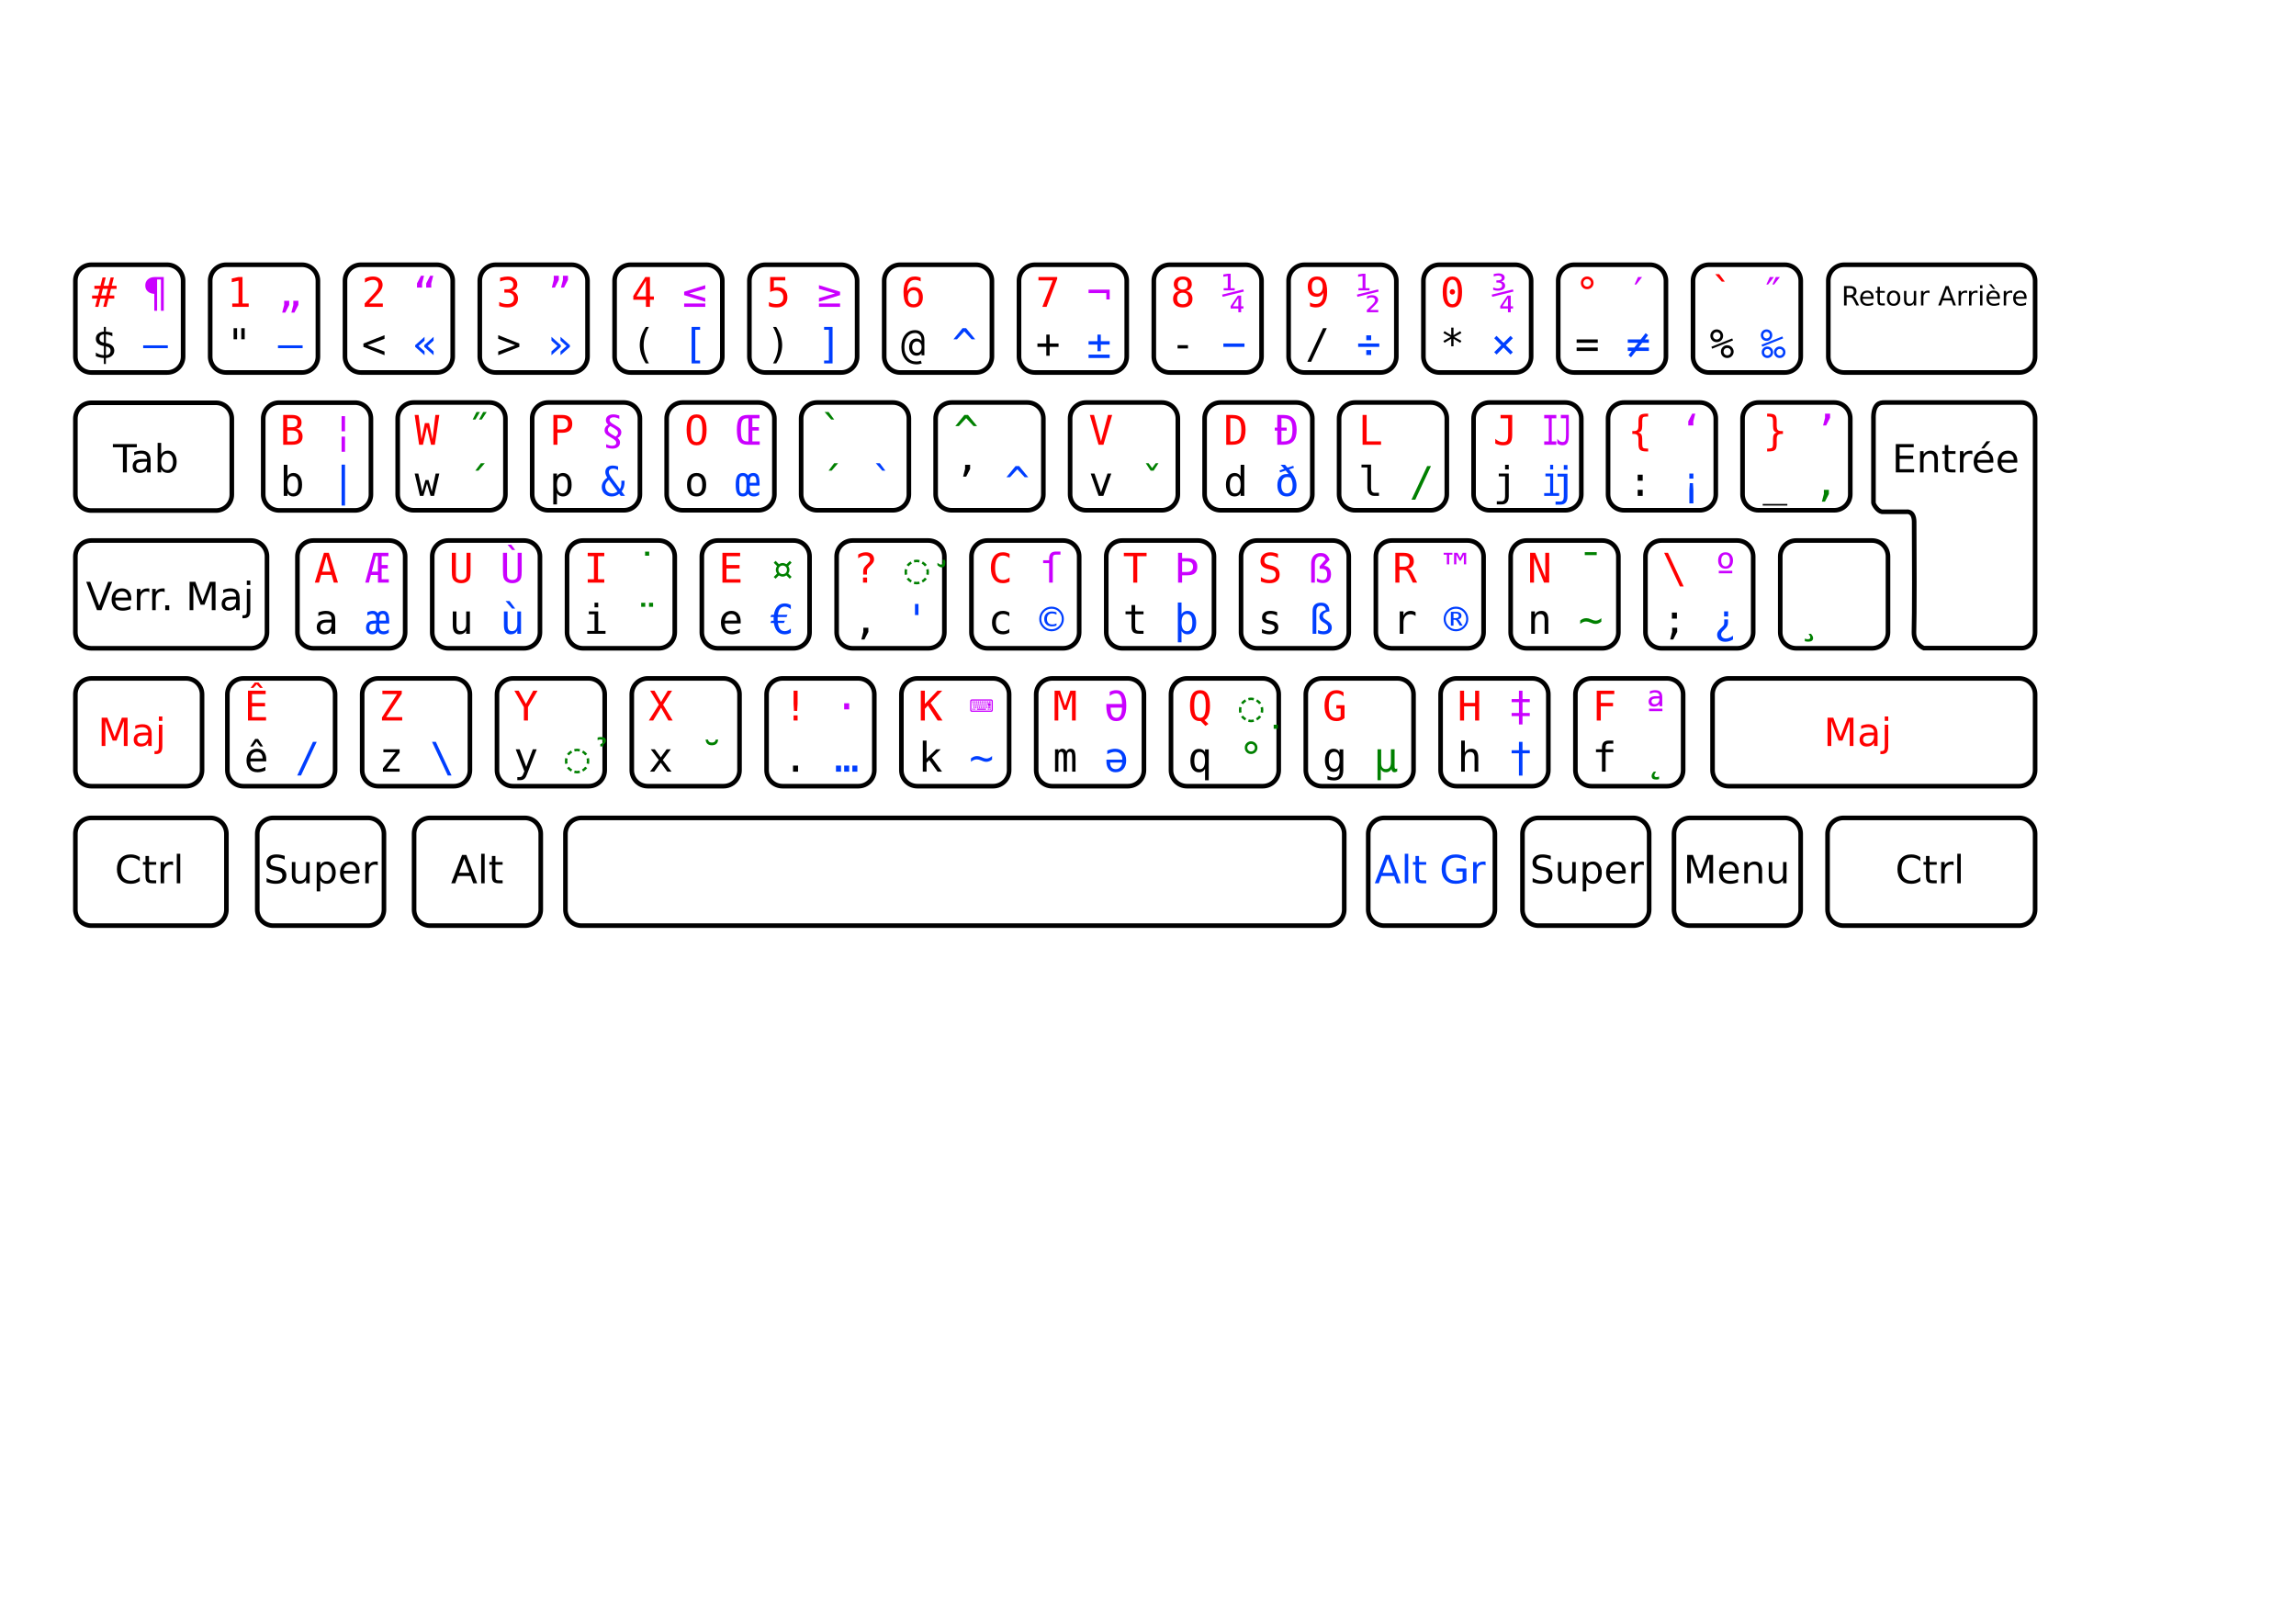
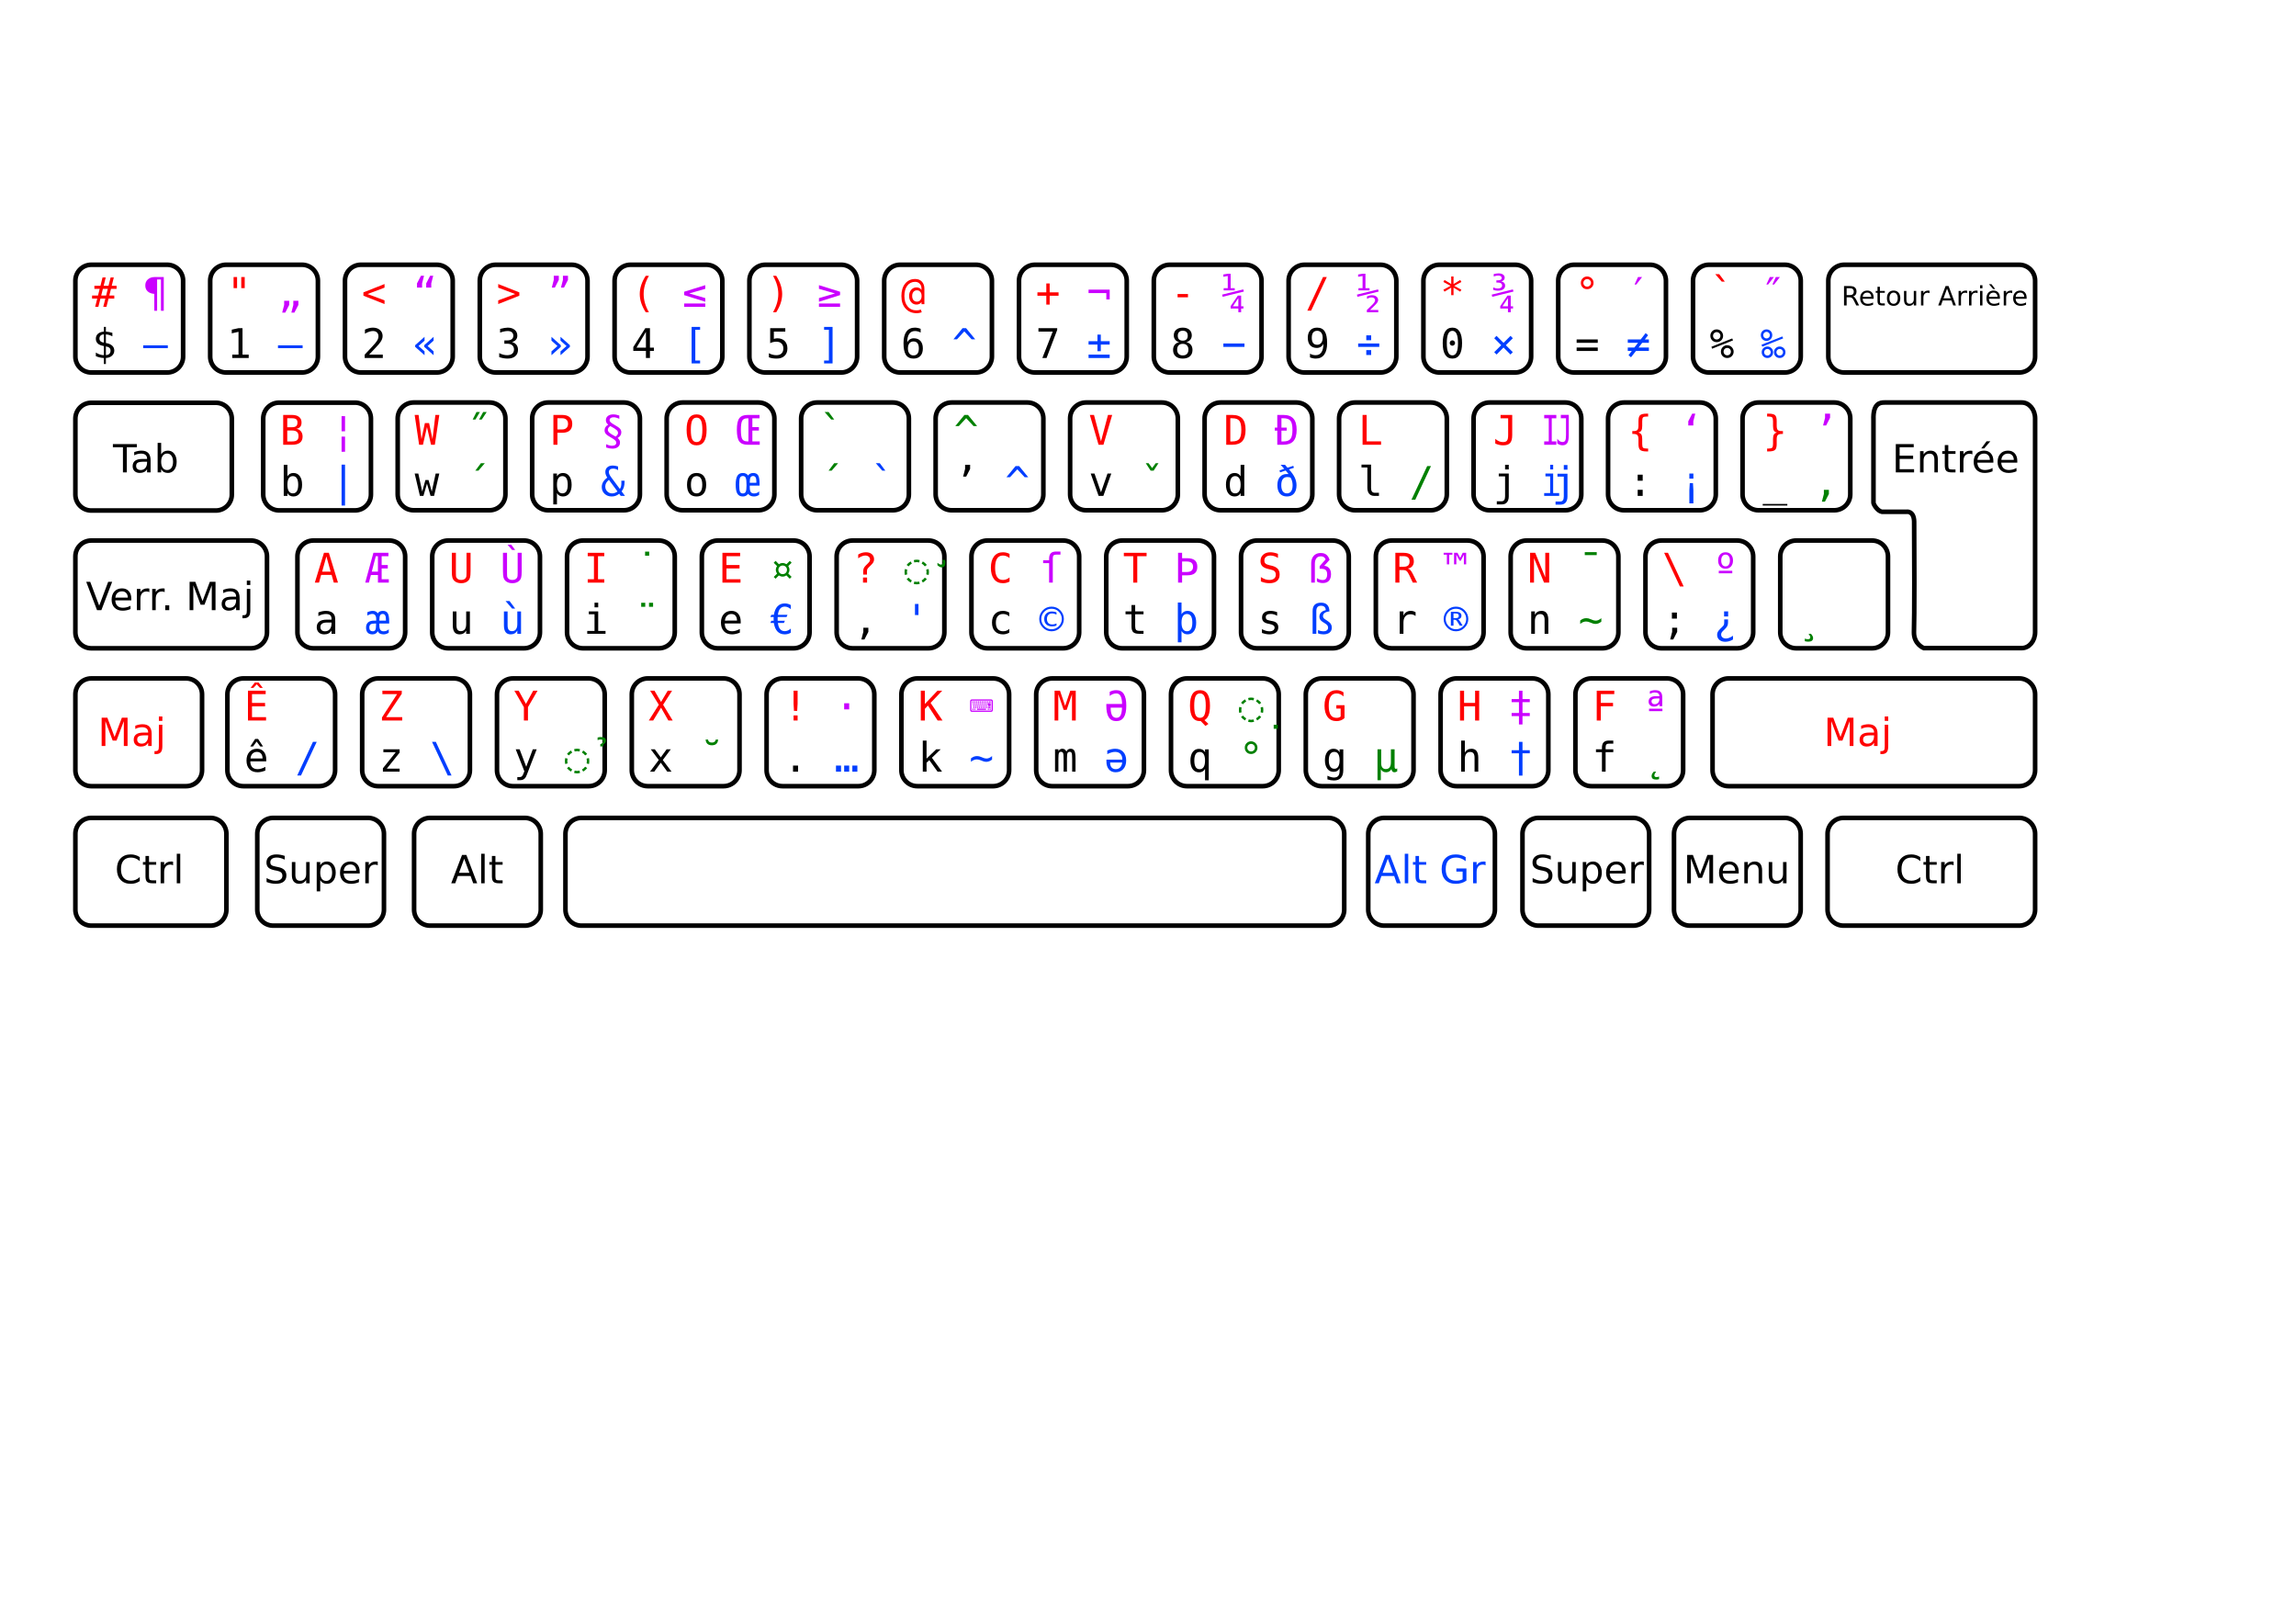
<svg xmlns="http://www.w3.org/2000/svg" width="297mm" height="210mm" id="svg3276">
  <defs id="defs3278" />
  <g id="layer1">
    <rect width="52.671" height="52.671" rx="7.785" x="36.853" y="129.416" style="opacity:1;fill:none;fill-opacity:1;stroke:#000000;stroke-width:2.25;stroke-linecap:square;stroke-linejoin:miter;stroke-miterlimit:4;stroke-dasharray:none;stroke-dashoffset:0;stroke-opacity:1" id="rect3285" />
    <rect width="52.671" height="52.671" rx="7.785" ry="7.785" x="102.758" y="129.416" style="fill:none;fill-opacity:1;stroke:#000000;stroke-width:2.25;stroke-linecap:square;stroke-linejoin:miter;stroke-miterlimit:4;stroke-dasharray:none;stroke-dashoffset:0;stroke-opacity:1" id="use3769" />
    <rect width="52.671" height="52.671" rx="7.785" ry="7.785" x="168.664" y="129.416" style="fill:none;fill-opacity:1;stroke:#000000;stroke-width:2.25;stroke-linecap:square;stroke-linejoin:miter;stroke-miterlimit:4;stroke-dasharray:none;stroke-dashoffset:0;stroke-opacity:1" id="use3771" />
    <rect width="52.671" height="52.671" rx="7.785" ry="7.785" x="234.569" y="129.416" style="fill:none;fill-opacity:1;stroke:#000000;stroke-width:2.25;stroke-linecap:square;stroke-linejoin:miter;stroke-miterlimit:4;stroke-dasharray:none;stroke-dashoffset:0;stroke-opacity:1" id="use3773" />
    <rect width="52.671" height="52.671" rx="7.785" ry="7.785" x="300.475" y="129.416" style="fill:none;fill-opacity:1;stroke:#000000;stroke-width:2.25;stroke-linecap:square;stroke-linejoin:miter;stroke-miterlimit:4;stroke-dasharray:none;stroke-dashoffset:0;stroke-opacity:1" id="use3775" />
    <rect width="52.671" height="52.671" rx="7.785" ry="7.785" x="366.38" y="129.416" style="fill:none;fill-opacity:1;stroke:#000000;stroke-width:2.25;stroke-linecap:square;stroke-linejoin:miter;stroke-miterlimit:4;stroke-dasharray:none;stroke-dashoffset:0;stroke-opacity:1" id="use3777" />
    <rect width="52.671" height="52.671" rx="7.785" ry="7.785" x="432.286" y="129.416" style="fill:none;fill-opacity:1;stroke:#000000;stroke-width:2.25;stroke-linecap:square;stroke-linejoin:miter;stroke-miterlimit:4;stroke-dasharray:none;stroke-dashoffset:0;stroke-opacity:1" id="use3779" />
    <rect width="52.671" height="52.671" rx="7.785" ry="7.785" x="498.192" y="129.416" style="fill:none;fill-opacity:1;stroke:#000000;stroke-width:2.25;stroke-linecap:square;stroke-linejoin:miter;stroke-miterlimit:4;stroke-dasharray:none;stroke-dashoffset:0;stroke-opacity:1" id="use3781" />
    <rect width="52.671" height="52.671" rx="7.785" ry="7.785" x="564.097" y="129.416" style="fill:none;fill-opacity:1;stroke:#000000;stroke-width:2.25;stroke-linecap:square;stroke-linejoin:miter;stroke-miterlimit:4;stroke-dasharray:none;stroke-dashoffset:0;stroke-opacity:1" id="use3783" />
    <rect width="52.671" height="52.671" rx="7.785" ry="7.785" x="630.003" y="129.416" style="fill:none;fill-opacity:1;stroke:#000000;stroke-width:2.25;stroke-linecap:square;stroke-linejoin:miter;stroke-miterlimit:4;stroke-dasharray:none;stroke-dashoffset:0;stroke-opacity:1" id="use3785" />
    <rect width="52.671" height="52.671" rx="7.785" ry="7.785" x="695.908" y="129.416" style="fill:none;fill-opacity:1;stroke:#000000;stroke-width:2.25;stroke-linecap:square;stroke-linejoin:miter;stroke-miterlimit:4;stroke-dasharray:none;stroke-dashoffset:0;stroke-opacity:1" id="use3787" />
    <rect width="52.671" height="52.671" rx="7.785" ry="7.785" x="761.814" y="129.416" style="fill:none;fill-opacity:1;stroke:#000000;stroke-width:2.25;stroke-linecap:square;stroke-linejoin:miter;stroke-miterlimit:4;stroke-dasharray:none;stroke-dashoffset:0;stroke-opacity:1" id="use3789" />
    <rect width="52.671" height="52.671" rx="7.785" ry="7.785" x="827.719" y="129.416" style="fill:none;fill-opacity:1;stroke:#000000;stroke-width:2.25;stroke-linecap:square;stroke-linejoin:miter;stroke-miterlimit:4;stroke-dasharray:none;stroke-dashoffset:0;stroke-opacity:1" id="use3791" />
    <rect width="52.671" height="52.671" rx="7.785" ry="7.785" x="128.682" y="196.819" style="fill:none;fill-opacity:1;stroke:#000000;stroke-width:2.25;stroke-linecap:square;stroke-linejoin:miter;stroke-miterlimit:4;stroke-dasharray:none;stroke-dashoffset:0;stroke-opacity:1" id="use3797" />
    <rect width="52.671" height="52.671" rx="7.785" ry="7.785" x="145.412" y="264.221" style="fill:none;fill-opacity:1;stroke:#000000;stroke-width:2.25;stroke-linecap:square;stroke-linejoin:miter;stroke-miterlimit:4;stroke-dasharray:none;stroke-dashoffset:0;stroke-opacity:1" id="use3799" />
    <rect width="52.671" height="52.671" rx="7.785" ry="7.785" x="194.432" y="196.754" style="fill:none;fill-opacity:1;stroke:#000000;stroke-width:2.25;stroke-linecap:square;stroke-linejoin:miter;stroke-miterlimit:4;stroke-dasharray:none;stroke-dashoffset:0;stroke-opacity:1" id="use3801" />
    <rect width="52.671" height="52.671" rx="7.785" ry="7.785" x="260.182" y="196.754" style="fill:none;fill-opacity:1;stroke:#000000;stroke-width:2.25;stroke-linecap:square;stroke-linejoin:miter;stroke-miterlimit:4;stroke-dasharray:none;stroke-dashoffset:0;stroke-opacity:1" id="use3803" />
    <rect width="52.671" height="52.671" rx="7.785" ry="7.785" x="325.932" y="196.754" style="fill:none;fill-opacity:1;stroke:#000000;stroke-width:2.25;stroke-linecap:square;stroke-linejoin:miter;stroke-miterlimit:4;stroke-dasharray:none;stroke-dashoffset:0;stroke-opacity:1" id="use3805" />
    <rect width="52.671" height="52.671" rx="7.785" ry="7.785" x="391.683" y="196.754" style="fill:none;fill-opacity:1;stroke:#000000;stroke-width:2.25;stroke-linecap:square;stroke-linejoin:miter;stroke-miterlimit:4;stroke-dasharray:none;stroke-dashoffset:0;stroke-opacity:1" id="use3807" />
    <rect width="52.671" height="52.671" rx="7.785" ry="7.785" x="457.433" y="196.754" style="fill:none;fill-opacity:1;stroke:#000000;stroke-width:2.25;stroke-linecap:square;stroke-linejoin:miter;stroke-miterlimit:4;stroke-dasharray:none;stroke-dashoffset:0;stroke-opacity:1" id="use3809" />
    <rect width="52.671" height="52.671" rx="7.785" ry="7.785" x="523.183" y="196.754" style="fill:none;fill-opacity:1;stroke:#000000;stroke-width:2.25;stroke-linecap:square;stroke-linejoin:miter;stroke-miterlimit:4;stroke-dasharray:none;stroke-dashoffset:0;stroke-opacity:1" id="use3811" />
    <rect width="52.671" height="52.671" rx="7.785" ry="7.785" x="588.933" y="196.754" style="fill:none;fill-opacity:1;stroke:#000000;stroke-width:2.25;stroke-linecap:square;stroke-linejoin:miter;stroke-miterlimit:4;stroke-dasharray:none;stroke-dashoffset:0;stroke-opacity:1" id="use3813" />
    <rect width="52.671" height="52.671" rx="7.785" ry="7.785" x="654.683" y="196.754" style="fill:none;fill-opacity:1;stroke:#000000;stroke-width:2.25;stroke-linecap:square;stroke-linejoin:miter;stroke-miterlimit:4;stroke-dasharray:none;stroke-dashoffset:0;stroke-opacity:1" id="use3815" />
    <rect width="52.671" height="52.671" rx="7.785" ry="7.785" x="720.433" y="196.754" style="fill:none;fill-opacity:1;stroke:#000000;stroke-width:2.25;stroke-linecap:square;stroke-linejoin:miter;stroke-miterlimit:4;stroke-dasharray:none;stroke-dashoffset:0;stroke-opacity:1" id="use3817" />
    <rect width="52.671" height="52.671" rx="7.785" ry="7.785" x="786.184" y="196.754" style="fill:none;fill-opacity:1;stroke:#000000;stroke-width:2.25;stroke-linecap:square;stroke-linejoin:miter;stroke-miterlimit:4;stroke-dasharray:none;stroke-dashoffset:0;stroke-opacity:1" id="use3819" />
    <rect width="52.671" height="52.671" rx="7.785" ry="7.785" x="851.934" y="196.754" style="fill:none;fill-opacity:1;stroke:#000000;stroke-width:2.25;stroke-linecap:square;stroke-linejoin:miter;stroke-miterlimit:4;stroke-dasharray:none;stroke-dashoffset:0;stroke-opacity:1" id="use3821" />
    <rect width="52.671" height="52.671" rx="7.785" ry="7.785" x="111.165" y="331.624" style="fill:none;fill-opacity:1;stroke:#000000;stroke-width:2.25;stroke-linecap:square;stroke-linejoin:miter;stroke-miterlimit:4;stroke-dasharray:none;stroke-dashoffset:0;stroke-opacity:1" id="use3847" />
    <rect width="52.671" height="52.671" rx="7.785" ry="7.785" x="211.317" y="264.221" style="fill:none;fill-opacity:1;stroke:#000000;stroke-width:2.25;stroke-linecap:square;stroke-linejoin:miter;stroke-miterlimit:4;stroke-dasharray:none;stroke-dashoffset:0;stroke-opacity:1" id="use3849" />
    <rect width="52.671" height="52.671" rx="7.785" ry="7.785" x="277.223" y="264.221" style="fill:none;fill-opacity:1;stroke:#000000;stroke-width:2.25;stroke-linecap:square;stroke-linejoin:miter;stroke-miterlimit:4;stroke-dasharray:none;stroke-dashoffset:0;stroke-opacity:1" id="use3851" />
    <rect width="52.671" height="52.671" rx="7.785" ry="7.785" x="343.128" y="264.221" style="fill:none;fill-opacity:1;stroke:#000000;stroke-width:2.25;stroke-linecap:square;stroke-linejoin:miter;stroke-miterlimit:4;stroke-dasharray:none;stroke-dashoffset:0;stroke-opacity:1" id="use3853" />
    <rect width="52.671" height="52.671" rx="7.785" ry="7.785" x="409.034" y="264.221" style="fill:none;fill-opacity:1;stroke:#000000;stroke-width:2.25;stroke-linecap:square;stroke-linejoin:miter;stroke-miterlimit:4;stroke-dasharray:none;stroke-dashoffset:0;stroke-opacity:1" id="use3855" />
    <rect width="52.671" height="52.671" rx="7.785" ry="7.785" x="474.939" y="264.221" style="fill:none;fill-opacity:1;stroke:#000000;stroke-width:2.25;stroke-linecap:square;stroke-linejoin:miter;stroke-miterlimit:4;stroke-dasharray:none;stroke-dashoffset:0;stroke-opacity:1" id="use3857" />
    <rect width="52.671" height="52.671" rx="7.785" ry="7.785" x="540.845" y="264.221" style="fill:none;fill-opacity:1;stroke:#000000;stroke-width:2.25;stroke-linecap:square;stroke-linejoin:miter;stroke-miterlimit:4;stroke-dasharray:none;stroke-dashoffset:0;stroke-opacity:1" id="use3859" />
    <rect width="52.671" height="52.671" rx="7.785" ry="7.785" x="606.75" y="264.221" style="fill:none;fill-opacity:1;stroke:#000000;stroke-width:2.25;stroke-linecap:square;stroke-linejoin:miter;stroke-miterlimit:4;stroke-dasharray:none;stroke-dashoffset:0;stroke-opacity:1" id="use3861" />
    <rect width="52.671" height="52.671" rx="7.785" ry="7.785" x="672.656" y="264.221" style="fill:none;fill-opacity:1;stroke:#000000;stroke-width:2.25;stroke-linecap:square;stroke-linejoin:miter;stroke-miterlimit:4;stroke-dasharray:none;stroke-dashoffset:0;stroke-opacity:1" id="use3863" />
    <rect width="52.671" height="52.671" rx="7.785" ry="7.785" x="738.561" y="264.221" style="fill:none;fill-opacity:1;stroke:#000000;stroke-width:2.25;stroke-linecap:square;stroke-linejoin:miter;stroke-miterlimit:4;stroke-dasharray:none;stroke-dashoffset:0;stroke-opacity:1" id="use3865" />
    <rect width="52.671" height="52.671" rx="7.785" ry="7.785" x="804.467" y="264.221" style="fill:none;fill-opacity:1;stroke:#000000;stroke-width:2.25;stroke-linecap:square;stroke-linejoin:miter;stroke-miterlimit:4;stroke-dasharray:none;stroke-dashoffset:0;stroke-opacity:1" id="use3867" />
    <rect width="52.671" height="52.671" rx="7.785" ry="7.785" x="870.372" y="264.221" style="fill:none;fill-opacity:1;stroke:#000000;stroke-width:2.25;stroke-linecap:square;stroke-linejoin:miter;stroke-miterlimit:4;stroke-dasharray:none;stroke-dashoffset:0;stroke-opacity:1" id="use3869" />
    <rect width="52.671" height="52.671" rx="7.785" ry="7.785" x="177.071" y="331.624" style="fill:none;fill-opacity:1;stroke:#000000;stroke-width:2.25;stroke-linecap:square;stroke-linejoin:miter;stroke-miterlimit:4;stroke-dasharray:none;stroke-dashoffset:0;stroke-opacity:1" id="use3899" />
    <rect width="52.671" height="52.671" rx="7.785" ry="7.785" x="242.976" y="331.624" style="fill:none;fill-opacity:1;stroke:#000000;stroke-width:2.25;stroke-linecap:square;stroke-linejoin:miter;stroke-miterlimit:4;stroke-dasharray:none;stroke-dashoffset:0;stroke-opacity:1" id="use3901" />
    <rect width="52.671" height="52.671" rx="7.785" ry="7.785" x="308.882" y="331.624" style="fill:none;fill-opacity:1;stroke:#000000;stroke-width:2.25;stroke-linecap:square;stroke-linejoin:miter;stroke-miterlimit:4;stroke-dasharray:none;stroke-dashoffset:0;stroke-opacity:1" id="use3903" />
    <rect width="52.671" height="52.671" rx="7.785" ry="7.785" x="374.787" y="331.624" style="fill:none;fill-opacity:1;stroke:#000000;stroke-width:2.25;stroke-linecap:square;stroke-linejoin:miter;stroke-miterlimit:4;stroke-dasharray:none;stroke-dashoffset:0;stroke-opacity:1" id="use3905" />
    <rect width="52.671" height="52.671" rx="7.785" ry="7.785" x="440.693" y="331.624" style="fill:none;fill-opacity:1;stroke:#000000;stroke-width:2.25;stroke-linecap:square;stroke-linejoin:miter;stroke-miterlimit:4;stroke-dasharray:none;stroke-dashoffset:0;stroke-opacity:1" id="use3907" />
    <rect width="52.671" height="52.671" rx="7.785" ry="7.785" x="506.598" y="331.624" style="fill:none;fill-opacity:1;stroke:#000000;stroke-width:2.25;stroke-linecap:square;stroke-linejoin:miter;stroke-miterlimit:4;stroke-dasharray:none;stroke-dashoffset:0;stroke-opacity:1" id="use3909" />
    <rect width="52.671" height="52.671" rx="7.785" ry="7.785" x="572.504" y="331.624" style="fill:none;fill-opacity:1;stroke:#000000;stroke-width:2.25;stroke-linecap:square;stroke-linejoin:miter;stroke-miterlimit:4;stroke-dasharray:none;stroke-dashoffset:0;stroke-opacity:1" id="use3911" />
    <rect width="52.671" height="52.671" rx="7.785" ry="7.785" x="638.409" y="331.624" style="fill:none;fill-opacity:1;stroke:#000000;stroke-width:2.25;stroke-linecap:square;stroke-linejoin:miter;stroke-miterlimit:4;stroke-dasharray:none;stroke-dashoffset:0;stroke-opacity:1" id="use3913" />
    <rect width="52.671" height="52.671" rx="7.785" ry="7.785" x="704.315" y="331.624" style="fill:none;fill-opacity:1;stroke:#000000;stroke-width:2.25;stroke-linecap:square;stroke-linejoin:miter;stroke-miterlimit:4;stroke-dasharray:none;stroke-dashoffset:0;stroke-opacity:1" id="use3915" />
    <rect width="52.671" height="52.671" rx="7.785" ry="7.785" x="770.22" y="331.624" style="fill:none;fill-opacity:1;stroke:#000000;stroke-width:2.25;stroke-linecap:square;stroke-linejoin:miter;stroke-miterlimit:4;stroke-dasharray:none;stroke-dashoffset:0;stroke-opacity:1" id="use3917" />
    <rect width="76.484" height="52.671" rx="7.785" ry="7.785" x="36.853" y="196.884" style="opacity:1;fill:none;fill-opacity:1;stroke:#000000;stroke-width:2.25;stroke-linecap:square;stroke-linejoin:miter;stroke-miterlimit:4;stroke-dasharray:none;stroke-dashoffset:0;stroke-opacity:1" id="rect3921" />
    <rect width="93.681" height="52.671" rx="7.785" ry="7.785" x="36.853" y="264.221" style="opacity:1;fill:none;fill-opacity:1;stroke:#000000;stroke-width:2.25;stroke-linecap:square;stroke-linejoin:miter;stroke-miterlimit:4;stroke-dasharray:none;stroke-dashoffset:0;stroke-opacity:1" id="rect3923" />
    <rect width="61.932" height="52.671" rx="7.785" ry="7.785" x="36.853" y="331.624" style="opacity:1;fill:none;fill-opacity:1;stroke:#000000;stroke-width:2.25;stroke-linecap:square;stroke-linejoin:miter;stroke-miterlimit:4;stroke-dasharray:none;stroke-dashoffset:0;stroke-opacity:1" id="rect3925" />
    <rect width="73.838" height="52.671" rx="7.785" ry="7.785" x="36.853" y="399.804" style="opacity:1;fill:none;fill-opacity:1;stroke:#000000;stroke-width:2.25;stroke-linecap:square;stroke-linejoin:miter;stroke-miterlimit:4;stroke-dasharray:none;stroke-dashoffset:0;stroke-opacity:1" id="rect4021" />
    <rect width="61.932" height="52.671" rx="7.785" ry="7.785" x="125.783" y="399.804" style="opacity:1;fill:none;fill-opacity:1;stroke:#000000;stroke-width:2.25;stroke-linecap:square;stroke-linejoin:miter;stroke-miterlimit:4;stroke-dasharray:none;stroke-dashoffset:0;stroke-opacity:1" id="rect4023" />
    <rect width="61.932" height="52.671" rx="7.785" ry="7.785" x="202.448" y="399.804" style="opacity:1;fill:none;fill-opacity:1;stroke:#000000;stroke-width:2.25;stroke-linecap:square;stroke-linejoin:miter;stroke-miterlimit:4;stroke-dasharray:none;stroke-dashoffset:0;stroke-opacity:1" id="rect4025" />
    <rect width="380.751" height="52.671" rx="7.785" ry="7.785" x="276.448" y="399.804" style="opacity:1;fill:none;fill-opacity:1;stroke:#000000;stroke-width:2.25;stroke-linecap:square;stroke-linejoin:miter;stroke-miterlimit:4;stroke-dasharray:none;stroke-dashoffset:0;stroke-opacity:1" id="rect4027" />
    <rect width="61.932" height="52.671" rx="7.785" ry="7.785" x="668.935" y="399.804" style="opacity:1;fill:none;fill-opacity:1;stroke:#000000;stroke-width:2.25;stroke-linecap:square;stroke-linejoin:miter;stroke-miterlimit:4;stroke-dasharray:none;stroke-dashoffset:0;stroke-opacity:1" id="rect4029" />
    <rect width="61.932" height="52.671" rx="7.785" ry="7.785" x="744.34" y="399.804" style="opacity:1;fill:none;fill-opacity:1;stroke:#000000;stroke-width:2.25;stroke-linecap:square;stroke-linejoin:miter;stroke-miterlimit:4;stroke-dasharray:none;stroke-dashoffset:0;stroke-opacity:1" id="rect4031" />
    <rect width="61.932" height="52.671" rx="7.785" ry="7.785" x="818.423" y="399.804" style="opacity:1;fill:none;fill-opacity:1;stroke:#000000;stroke-width:2.25;stroke-linecap:square;stroke-linejoin:miter;stroke-miterlimit:4;stroke-dasharray:none;stroke-dashoffset:0;stroke-opacity:1" id="rect4033" />
    <rect width="101.476" height="52.671" rx="7.785" ry="7.785" x="893.495" y="399.804" style="opacity:1;fill:none;fill-opacity:1;stroke:#000000;stroke-width:2.25;stroke-linecap:square;stroke-linejoin:miter;stroke-miterlimit:4;stroke-dasharray:none;stroke-dashoffset:0;stroke-opacity:1" id="rect4035" />
    <rect width="101.107" height="52.671" rx="7.785" ry="7.785" x="893.864" y="129.416" style="fill:none;fill-opacity:1;stroke:#000000;stroke-width:2.25;stroke-linecap:square;stroke-linejoin:miter;stroke-miterlimit:4;stroke-dasharray:none;stroke-dashoffset:0;stroke-opacity:1" id="rect4037" />
    <path d="M 988.477,196.754 C 992.074,196.754 994.971,200.226 994.971,204.539 L 994.971,309.012 C 994.971,313.325 992.074,316.797 988.477,316.797 L 940.54,316.797 C 940.54,316.797 935.63,314.892 935.738,309.012 C 936.002,302.563 935.951,268.096 935.835,254.997 C 935.719,249.495 932.051,250.165 932.051,250.165 L 920.062,250.165 C 917.844,249.785 915.942,246.485 915.942,245.741 C 915.942,235.499 915.942,195.894 915.942,205.366 C 915.618,197.026 919.266,196.754 921.336,196.754 C 938.042,196.754 988.477,196.754 988.477,196.754 z " style="fill:none;fill-opacity:1;stroke:#000000;stroke-width:2.25;stroke-linecap:square;stroke-linejoin:miter;stroke-miterlimit:4;stroke-dashoffset:0;stroke-opacity:1" id="rect4039" />
    <rect width="157.702" height="52.671" rx="7.785" ry="7.785" x="837.269" y="331.624" style="opacity:1;fill:none;fill-opacity:1;stroke:#000000;stroke-width:2.25;stroke-linecap:square;stroke-linejoin:miter;stroke-miterlimit:4;stroke-dasharray:none;stroke-dashoffset:0;stroke-opacity:1" id="rect4048" />
    <text x="55.246" y="230.919" style="font-size:19px;fill:#000000;font-family:DejaVu Sans" id="text69">Tab</text>
    <text x="42" y="298.25" style="font-size:19px;fill:#000000;font-family:DejaVu Sans" id="text71">Verr. Maj</text>
    <text x="47.834" y="364.663" style="font-size:19px;fill:#ff0000;font-family:DejaVu Sans" id="text73">Maj</text>
    <text x="56.096" y="431.763" style="font-size:19px;fill:#000000;font-family:DejaVu Sans" id="text75">Ctrl</text>
    <text x="129.021" y="431.763" style="font-size:19px;fill:#000000;font-family:DejaVu Sans" id="text77">Super</text>
    <text x="220.452" y="431.763" style="font-size:19px;fill:#000000;font-family:DejaVu Sans" id="text79">Alt</text>
    <text x="672" y="431.763" style="font-size:19px;fill:#003eff;font-family:DejaVu Sans" id="text81">Alt Gr</text>
    <text x="748" y="431.763" style="font-size:19px;fill:#000000;font-family:DejaVu Sans" id="text83">Super</text>
    <text x="823" y="431.763" style="font-size:19px;fill:#000000;font-family:DejaVu Sans" id="text85">Menu</text>
    <text x="926.602" y="431.763" style="font-size:19px;fill:#000000;font-family:DejaVu Sans" id="text87">Ctrl</text>
    <text x="891.625" y="364.663" style="font-size:19px;fill:#ff0000;font-family:DejaVu Sans" id="text89">Maj</text>
    <text x="925" y="230.919" style="font-size:19px;fill:#000000;font-family:DejaVu Sans" id="text91">Entrée</text>
    <text x="900.267" y="149.318" style="font-size:13px;fill:#000000;font-family:DejaVu Sans" id="text93">Retour Arrière</text>
    <text x="820.884" y="242.403" style="font-size:20px;fill:#003eff;font-family:DejaVu Sans Mono">¡</text>
    <text x="333.622" y="175.0" style="font-size:20px;fill:#003eff;font-family:DejaVu Sans Mono">[</text>
    <text x="514.746" y="352.208" style="font-size:20px;fill:#ff0000;font-family:DejaVu Sans Mono">M</text>
    <text x="448.84" y="352.208" style="font-size:20px;fill:#ff0000;font-family:DejaVu Sans Mono">K</text>
    <text x="342.029" y="352.208" style="font-size:20px;fill:#ca00ff;font-family:DejaVu Sans Mono" />
    <text x="835.866" y="175.0" style="font-size:20px;fill:#000000;font-family:DejaVu Sans Mono">%</text>
    <text x="359.546" y="242.403" style="font-size:20px;fill:#003eff;font-family:DejaVu Sans Mono">œ</text>
    <text x="605.651" y="352.208" style="font-size:20px;fill:#008000;font-family:DejaVu Sans Mono">̣</text>
    <text x="45.0" y="175.0" style="font-size:20px;fill:#000000;font-family:DejaVu Sans Mono">$</text>
-     <text x="440.433" y="150.0" style="font-size:20px;fill:#ff0000;font-family:DejaVu Sans Mono">6</text>
+     <text x="440.433" y="150.0" style="font-size:20px;fill:#ff0000;font-family:DejaVu Sans Mono">@</text>
    <text x="664.073" y="242.403" style="font-size:20px;fill:#000000;font-family:DejaVu Sans Mono">l</text>
    <text x="598.168" y="242.403" style="font-size:20px;fill:#000000;font-family:DejaVu Sans Mono">d</text>
    <text x="268.64" y="242.403" style="font-size:20px;fill:#000000;font-family:DejaVu Sans Mono">p</text>
    <text x="202.734" y="242.403" style="font-size:20px;fill:#000000;font-family:DejaVu Sans Mono">w</text>
    <text x="136.829" y="242.403" style="font-size:20px;fill:#000000;font-family:DejaVu Sans Mono">b</text>
    <text x="532.262" y="242.403" style="font-size:20px;fill:#000000;font-family:DejaVu Sans Mono">v</text>
    <text x="466.357" y="242.403" style="font-size:20px;fill:#000000;font-family:DejaVu Sans Mono">’</text>
    <text x="400.451" y="242.403" style="font-size:20px;fill:#008000;font-family:DejaVu Sans Mono">´</text>
    <text x="334.546" y="242.403" style="font-size:20px;fill:#000000;font-family:DejaVu Sans Mono">o</text>
-     <text x="374.528" y="150.0" style="font-size:20px;fill:#ff0000;font-family:DejaVu Sans Mono">5</text>
+     <text x="374.528" y="150.0" style="font-size:20px;fill:#ff0000;font-family:DejaVu Sans Mono">)</text>
    <text x="178.559" y="284.805" style="font-size:20px;fill:#ca00ff;font-family:DejaVu Sans Mono">Æ</text>
    <text x="573.992" y="284.805" style="font-size:20px;fill:#ca00ff;font-family:DejaVu Sans Mono">Þ</text>
    <text x="417.181" y="284.805" style="font-size:20px;fill:#ff0000;font-family:DejaVu Sans Mono">?</text>
    <text x="689.073" y="242.403" style="font-size:20px;fill:#008000;font-family:DejaVu Sans Mono">/</text>
    <text x="837.614" y="309.805" style="font-size:20px;fill:#003eff;font-family:DejaVu Sans Mono">¿</text>
-     <text x="506.339" y="150.0" style="font-size:20px;fill:#ff0000;font-family:DejaVu Sans Mono">7</text>
+     <text x="506.339" y="150.0" style="font-size:20px;fill:#ff0000;font-family:DejaVu Sans Mono">+</text>
    <text x="508.086" y="309.805" style="font-size:20px;fill:#003eff;font-family:DejaVu Sans Mono">©</text>
    <text x="267.717" y="175.0" style="font-size:20px;fill:#003eff;font-family:DejaVu Sans Mono">»</text>
    <text x="903.519" y="284.805" style="font-size:20px;fill:#ca00ff;font-family:DejaVu Sans Mono"> </text>
    <text x="729.979" y="217.403" style="font-size:20px;fill:#ff0000;font-family:DejaVu Sans Mono">J</text>
    <text x="754.979" y="217.403" style="font-size:20px;fill:#ca00ff;font-family:DejaVu Sans Mono">Ĳ</text>
    <text x="861.79" y="217.403" style="font-size:20px;fill:#ff0000;font-family:DejaVu Sans Mono">}</text>
    <text x="778.368" y="352.208" style="font-size:20px;fill:#ff0000;font-family:DejaVu Sans Mono">F</text>
    <text x="473.84" y="377.208" style="font-size:20px;fill:#003eff;font-family:DejaVu Sans Mono">~</text>
    <text x="442.181" y="284.805" style="font-size:20px;fill:#008000;font-family:DejaVu Sans Mono">̛</text>
    <text x="671.557" y="352.208" style="font-size:20px;fill:#ca00ff;font-family:DejaVu Sans Mono" />
    <text x="771.708" y="309.805" style="font-size:20px;fill:#008000;font-family:DejaVu Sans Mono">~</text>
    <text x="614.897" y="284.805" style="font-size:20px;fill:#ff0000;font-family:DejaVu Sans Mono">S</text>
    <text x="548.992" y="284.805" style="font-size:20px;fill:#ff0000;font-family:DejaVu Sans Mono">T</text>
    <text x="663.15" y="175.0" style="font-size:20px;fill:#003eff;font-family:DejaVu Sans Mono">÷</text>
    <text x="680.803" y="284.805" style="font-size:20px;fill:#ff0000;font-family:DejaVu Sans Mono">R</text>
    <text x="712.462" y="352.208" style="font-size:20px;fill:#ff0000;font-family:DejaVu Sans Mono">H</text>
    <text x="227.734" y="217.403" style="font-size:20px;fill:#008000;font-family:DejaVu Sans Mono">˝</text>
    <text x="557.262" y="242.403" style="font-size:20px;fill:#008000;font-family:DejaVu Sans Mono">ˇ</text>
-     <text x="572.244" y="150.0" style="font-size:20px;fill:#ff0000;font-family:DejaVu Sans Mono">8</text>
+     <text x="572.244" y="150.0" style="font-size:20px;fill:#ff0000;font-family:DejaVu Sans Mono">-</text>
    <text x="359.546" y="217.403" style="font-size:20px;fill:#ca00ff;font-family:DejaVu Sans Mono">Œ</text>
    <text x="860.866" y="175.0" style="font-size:20px;fill:#003eff;font-family:DejaVu Sans Mono">‰</text>
    <text x="639.897" y="309.805" style="font-size:20px;fill:#003eff;font-family:DejaVu Sans Mono">ß</text>
    <text x="400.451" y="217.403" style="font-size:20px;fill:#008000;font-family:DejaVu Sans Mono">`</text>
    <text x="351.275" y="309.805" style="font-size:20px;fill:#000000;font-family:DejaVu Sans Mono">e</text>
    <text x="417.181" y="309.805" style="font-size:20px;fill:#000000;font-family:DejaVu Sans Mono">,</text>
    <text x="483.086" y="309.805" style="font-size:20px;fill:#000000;font-family:DejaVu Sans Mono">c</text>
    <text x="548.992" y="309.805" style="font-size:20px;fill:#000000;font-family:DejaVu Sans Mono">t</text>
    <text x="671.557" y="377.208" style="font-size:20px;fill:#008000;font-family:DejaVu Sans Mono">µ</text>
    <text x="153.559" y="309.805" style="font-size:20px;fill:#000000;font-family:DejaVu Sans Mono">a</text>
    <text x="219.464" y="309.805" style="font-size:20px;fill:#000000;font-family:DejaVu Sans Mono">u</text>
    <text x="285.37" y="309.805" style="font-size:20px;fill:#000000;font-family:DejaVu Sans Mono">i</text>
    <text x="623.168" y="242.403" style="font-size:20px;fill:#003eff;font-family:DejaVu Sans Mono">ð</text>
    <text x="614.897" y="309.805" style="font-size:20px;fill:#000000;font-family:DejaVu Sans Mono">s</text>
    <text x="680.803" y="309.805" style="font-size:20px;fill:#000000;font-family:DejaVu Sans Mono">r</text>
    <text x="251.123" y="352.208" style="font-size:20px;fill:#ff0000;font-family:DejaVu Sans Mono">Y</text>
    <text x="333.622" y="150.0" style="font-size:20px;fill:#ca00ff;font-family:DejaVu Sans Mono">≤</text>
    <text x="399.528" y="175.0" style="font-size:20px;fill:#003eff;font-family:DejaVu Sans Mono">]</text>
    <text x="161.829" y="242.403" style="font-size:20px;fill:#003eff;font-family:DejaVu Sans Mono">|</text>
    <text x="185.218" y="352.208" style="font-size:20px;fill:#ff0000;font-family:DejaVu Sans Mono">Z</text>
    <text x="491.357" y="217.403" style="font-size:20px;fill:#ca00ff;font-family:DejaVu Sans Mono" />
    <text x="407.934" y="377.208" style="font-size:20px;fill:#003eff;font-family:DejaVu Sans Mono">…</text>
    <text x="878.519" y="309.805" style="font-size:20px;fill:#008000;font-family:DejaVu Sans Mono">¸</text>
    <text x="483.086" y="284.805" style="font-size:20px;fill:#ff0000;font-family:DejaVu Sans Mono">C</text>
-     <text x="176.811" y="150.0" style="font-size:20px;fill:#ff0000;font-family:DejaVu Sans Mono">2</text>
+     <text x="176.811" y="150.0" style="font-size:20px;fill:#ff0000;font-family:DejaVu Sans Mono">&lt;</text>
    <text x="837.614" y="284.805" style="font-size:20px;fill:#ca00ff;font-family:DejaVu Sans Mono">º</text>
    <text x="425.451" y="217.403" style="font-size:20px;fill:#ca00ff;font-family:DejaVu Sans Mono" />
    <text x="771.708" y="284.805" style="font-size:20px;fill:#008000;font-family:DejaVu Sans Mono">¯</text>
-     <text x="242.717" y="150.0" style="font-size:20px;fill:#ff0000;font-family:DejaVu Sans Mono">3</text>
-     <text x="176.811" y="175.0" style="font-size:20px;fill:#000000;font-family:DejaVu Sans Mono">&lt;</text>
-     <text x="242.717" y="175.0" style="font-size:20px;fill:#000000;font-family:DejaVu Sans Mono">&gt;</text>
-     <text x="110.906" y="175.0" style="font-size:20px;fill:#000000;font-family:DejaVu Sans Mono">"</text>
-     <text x="440.433" y="175.0" style="font-size:20px;fill:#000000;font-family:DejaVu Sans Mono">@</text>
-     <text x="506.339" y="175.0" style="font-size:20px;fill:#000000;font-family:DejaVu Sans Mono">+</text>
-     <text x="308.622" y="175.0" style="font-size:20px;fill:#000000;font-family:DejaVu Sans Mono">(</text>
-     <text x="374.528" y="175.0" style="font-size:20px;fill:#000000;font-family:DejaVu Sans Mono">)</text>
-     <text x="308.622" y="150.0" style="font-size:20px;fill:#ff0000;font-family:DejaVu Sans Mono">4</text>
-     <text x="572.244" y="175.0" style="font-size:20px;fill:#000000;font-family:DejaVu Sans Mono">-</text>
-     <text x="638.15" y="175.0" style="font-size:20px;fill:#000000;font-family:DejaVu Sans Mono">/</text>
+     <text x="242.717" y="150.0" style="font-size:20px;fill:#ff0000;font-family:DejaVu Sans Mono">&gt;</text>
+     <text x="176.811" y="175.0" style="font-size:20px;fill:#000000;font-family:DejaVu Sans Mono">2</text>
+     <text x="242.717" y="175.0" style="font-size:20px;fill:#000000;font-family:DejaVu Sans Mono">3</text>
+     <text x="110.906" y="175.0" style="font-size:20px;fill:#000000;font-family:DejaVu Sans Mono">1</text>
+     <text x="440.433" y="175.0" style="font-size:20px;fill:#000000;font-family:DejaVu Sans Mono">6</text>
+     <text x="506.339" y="175.0" style="font-size:20px;fill:#000000;font-family:DejaVu Sans Mono">7</text>
+     <text x="308.622" y="175.0" style="font-size:20px;fill:#000000;font-family:DejaVu Sans Mono">4</text>
+     <text x="374.528" y="175.0" style="font-size:20px;fill:#000000;font-family:DejaVu Sans Mono">5</text>
+     <text x="308.622" y="150.0" style="font-size:20px;fill:#ff0000;font-family:DejaVu Sans Mono">(</text>
+     <text x="572.244" y="175.0" style="font-size:20px;fill:#000000;font-family:DejaVu Sans Mono">8</text>
+     <text x="638.15" y="175.0" style="font-size:20px;fill:#000000;font-family:DejaVu Sans Mono">9</text>
    <text x="201.811" y="175.0" style="font-size:20px;fill:#003eff;font-family:DejaVu Sans Mono">«</text>
    <text x="573.992" y="309.805" style="font-size:20px;fill:#003eff;font-family:DejaVu Sans Mono">þ</text>
    <text x="227.734" y="242.403" style="font-size:20px;fill:#008000;font-family:DejaVu Sans Mono">´</text>
    <text x="729.055" y="175.0" style="font-size:20px;fill:#003eff;font-family:DejaVu Sans Mono">×</text>
    <text x="268.64" y="217.403" style="font-size:20px;fill:#ff0000;font-family:DejaVu Sans Mono">P</text>
    <text x="334.546" y="217.403" style="font-size:20px;fill:#ff0000;font-family:DejaVu Sans Mono">O</text>
    <text x="136.829" y="217.403" style="font-size:20px;fill:#ff0000;font-family:DejaVu Sans Mono">B</text>
    <text x="878.519" y="284.805" style="font-size:20px;fill:#ff0000;font-family:DejaVu Sans Mono"> </text>
    <text x="399.528" y="150.0" style="font-size:20px;fill:#ca00ff;font-family:DejaVu Sans Mono">≥</text>
    <text x="803.368" y="352.208" style="font-size:20px;fill:#ca00ff;font-family:DejaVu Sans Mono">ª</text>
    <text x="285.37" y="284.805" style="font-size:20px;fill:#ff0000;font-family:DejaVu Sans Mono">I</text>
    <text x="705.803" y="284.805" style="font-size:20px;fill:#ca00ff;font-family:DejaVu Sans Mono">™</text>
    <text x="376.275" y="309.805" style="font-size:20px;fill:#003eff;font-family:DejaVu Sans Mono">€</text>
    <text x="794.961" y="175.0" style="font-size:20px;fill:#003eff;font-family:DejaVu Sans Mono">≠</text>
    <text x="244.464" y="284.805" style="font-size:20px;fill:#ca00ff;font-family:DejaVu Sans Mono">Ù</text>
    <text x="219.464" y="284.805" style="font-size:20px;fill:#ff0000;font-family:DejaVu Sans Mono">U</text>
    <text x="746.708" y="284.805" style="font-size:20px;fill:#ff0000;font-family:DejaVu Sans Mono">N</text>
    <text x="663.15" y="150.0" style="font-size:20px;fill:#ca00ff;font-family:DejaVu Sans Mono">½</text>
    <text x="442.181" y="309.805" style="font-size:20px;fill:#003eff;font-family:DejaVu Sans Mono">'</text>
    <text x="153.559" y="284.805" style="font-size:20px;fill:#ff0000;font-family:DejaVu Sans Mono">A</text>
    <text x="317.029" y="352.208" style="font-size:20px;fill:#ff0000;font-family:DejaVu Sans Mono">X</text>
    <text x="161.829" y="217.403" style="font-size:20px;fill:#ca00ff;font-family:DejaVu Sans Mono">¦</text>
    <text x="754.979" y="242.403" style="font-size:20px;fill:#003eff;font-family:DejaVu Sans Mono">ĳ</text>
-     <text x="110.906" y="150.0" style="font-size:20px;fill:#ff0000;font-family:DejaVu Sans Mono">1</text>
+     <text x="110.906" y="150.0" style="font-size:20px;fill:#ff0000;font-family:DejaVu Sans Mono">"</text>
    <text x="531.339" y="175.0" style="font-size:20px;fill:#003eff;font-family:DejaVu Sans Mono">±</text>
    <text x="812.614" y="309.805" style="font-size:20px;fill:#000000;font-family:DejaVu Sans Mono">;</text>
    <text x="746.708" y="309.805" style="font-size:20px;fill:#000000;font-family:DejaVu Sans Mono">n</text>
    <text x="491.357" y="242.403" style="font-size:20px;fill:#003eff;font-family:DejaVu Sans Mono">^</text>
    <text x="539.746" y="377.208" style="font-size:20px;fill:#003eff;font-family:DejaVu Sans Mono">ə</text>
    <text x="466.357" y="217.403" style="font-size:20px;fill:#008000;font-family:DejaVu Sans Mono">^</text>
    <text x="276.123" y="377.208" style="font-size:20px;fill:#008000;font-family:DejaVu Sans Mono">̉</text>
    <text x="135.906" y="150.0" style="font-size:20px;fill:#ca00ff;font-family:DejaVu Sans Mono">„</text>
    <text x="803.368" y="377.208" style="font-size:20px;fill:#008000;font-family:DejaVu Sans Mono">˛</text>
    <text x="45.0" y="150.0" style="font-size:20px;fill:#ff0000;font-family:DejaVu Sans Mono">#</text>
    <text x="705.803" y="309.805" style="font-size:20px;fill:#003eff;font-family:DejaVu Sans Mono">®</text>
    <text x="351.275" y="284.805" style="font-size:20px;fill:#ff0000;font-family:DejaVu Sans Mono">E</text>
    <text x="293.64" y="217.403" style="font-size:20px;fill:#ca00ff;font-family:DejaVu Sans Mono">§</text>
    <text x="478.147" y="420.388" style="font-size:20px;fill:#ca00ff;font-family:DejaVu Sans Mono" />
    <text x="201.811" y="150.0" style="font-size:20px;fill:#ca00ff;font-family:DejaVu Sans Mono">“</text>
    <text x="769.961" y="175.0" style="font-size:20px;fill:#000000;font-family:DejaVu Sans Mono">=</text>
-     <text x="704.055" y="175.0" style="font-size:20px;fill:#000000;font-family:DejaVu Sans Mono">*</text>
+     <text x="704.055" y="175.0" style="font-size:20px;fill:#000000;font-family:DejaVu Sans Mono">0</text>
    <text x="737.462" y="377.208" style="font-size:20px;fill:#003eff;font-family:DejaVu Sans Mono">†</text>
    <text x="276.123" y="352.208" style="font-size:20px;fill:#ca00ff;font-family:DejaVu Sans Mono" />
    <text x="820.884" y="217.403" style="font-size:20px;fill:#ca00ff;font-family:DejaVu Sans Mono">‘</text>
-     <text x="704.055" y="150.0" style="font-size:20px;fill:#ff0000;font-family:DejaVu Sans Mono">0</text>
+     <text x="704.055" y="150.0" style="font-size:20px;fill:#ff0000;font-family:DejaVu Sans Mono">*</text>
    <text x="646.557" y="352.208" style="font-size:20px;fill:#ff0000;font-family:DejaVu Sans Mono">G</text>
    <text x="903.519" y="309.805" style="font-size:20px;fill:#003eff;font-family:DejaVu Sans Mono"> </text>
    <text x="623.168" y="217.403" style="font-size:20px;fill:#ca00ff;font-family:DejaVu Sans Mono">Ð</text>
    <text x="778.368" y="377.208" style="font-size:20px;fill:#000000;font-family:DejaVu Sans Mono">f</text>
    <text x="860.866" y="150.0" style="font-size:20px;fill:#ca00ff;font-family:DejaVu Sans Mono">″</text>
    <text x="407.934" y="352.208" style="font-size:20px;fill:#ca00ff;font-family:DejaVu Sans Mono">·</text>
    <text x="605.651" y="377.208" style="font-size:20px;fill:#008000;font-family:DejaVu Sans Mono">°</text>
    <text x="580.651" y="352.208" style="font-size:20px;fill:#ff0000;font-family:DejaVu Sans Mono">Q</text>
    <text x="178.559" y="309.805" style="font-size:20px;fill:#003eff;font-family:DejaVu Sans Mono">æ</text>
    <text x="664.073" y="217.403" style="font-size:20px;fill:#ff0000;font-family:DejaVu Sans Mono">L</text>
    <text x="310.37" y="309.805" style="font-size:20px;fill:#008000;font-family:DejaVu Sans Mono">¨</text>
    <text x="135.906" y="175.0" style="font-size:20px;fill:#003eff;font-family:DejaVu Sans Mono">—</text>
    <text x="453.147" y="420.388" style="font-size:20px;fill:#ff0000;font-family:DejaVu Sans Mono"> </text>
    <text x="886.79" y="217.403" style="font-size:20px;fill:#ca00ff;font-family:DejaVu Sans Mono">’</text>
    <text x="425.451" y="242.403" style="font-size:20px;fill:#003eff;font-family:DejaVu Sans Mono">`</text>
    <text x="812.614" y="284.805" style="font-size:20px;fill:#ff0000;font-family:DejaVu Sans Mono">\</text>
    <text x="639.897" y="284.805" style="font-size:20px;fill:#ca00ff;font-family:DejaVu Sans Mono">ẞ</text>
    <text x="835.866" y="150.0" style="font-size:20px;fill:#ff0000;font-family:DejaVu Sans Mono">`</text>
    <text x="598.168" y="217.403" style="font-size:20px;fill:#ff0000;font-family:DejaVu Sans Mono">D</text>
    <text x="597.244" y="175.0" style="font-size:20px;fill:#003eff;font-family:DejaVu Sans Mono">−</text>
    <text x="119.312" y="377.208" style="font-size:20px;fill:#000000;font-family:DejaVu Sans Mono">ê</text>
    <text x="769.961" y="150.0" style="font-size:20px;fill:#ff0000;font-family:DejaVu Sans Mono">°</text>
    <text x="202.734" y="217.403" style="font-size:20px;fill:#ff0000;font-family:DejaVu Sans Mono">W</text>
    <text x="729.979" y="242.403" style="font-size:20px;fill:#000000;font-family:DejaVu Sans Mono">j</text>
    <text x="795.884" y="242.403" style="font-size:20px;fill:#000000;font-family:DejaVu Sans Mono">:</text>
    <text x="861.79" y="242.403" style="font-size:20px;fill:#000000;font-family:DejaVu Sans Mono">_</text>
    <text x="886.79" y="242.403" style="font-size:20px;fill:#008000;font-family:DejaVu Sans Mono">,</text>
    <text x="144.312" y="377.208" style="font-size:20px;fill:#003eff;font-family:DejaVu Sans Mono">/</text>
    <text x="729.055" y="150.0" style="font-size:20px;fill:#ca00ff;font-family:DejaVu Sans Mono">¾</text>
    <text x="597.244" y="150.0" style="font-size:20px;fill:#ca00ff;font-family:DejaVu Sans Mono">¼</text>
    <text x="210.218" y="377.208" style="font-size:20px;fill:#003eff;font-family:DejaVu Sans Mono">\</text>
    <text x="689.073" y="217.403" style="font-size:20px;fill:#ca00ff;font-family:DejaVu Sans Mono" />
    <text x="144.312" y="352.208" style="font-size:20px;fill:#ca00ff;font-family:DejaVu Sans Mono" />
-     <text x="638.15" y="150.0" style="font-size:20px;fill:#ff0000;font-family:DejaVu Sans Mono">9</text>
+     <text x="638.15" y="150.0" style="font-size:20px;fill:#ff0000;font-family:DejaVu Sans Mono">/</text>
    <text x="794.961" y="150.0" style="font-size:20px;fill:#ca00ff;font-family:DejaVu Sans Mono">′</text>
    <text x="310.37" y="284.805" style="font-size:20px;fill:#008000;font-family:DejaVu Sans Mono">˙</text>
    <text x="70.0" y="150.0" style="font-size:20px;fill:#ca00ff;font-family:DejaVu Sans Mono">¶</text>
    <text x="465.433" y="175.0" style="font-size:20px;fill:#003eff;font-family:DejaVu Sans Mono">^</text>
    <text x="267.717" y="150.0" style="font-size:20px;fill:#ca00ff;font-family:DejaVu Sans Mono">”</text>
    <text x="453.147" y="445.388" style="font-size:20px;fill:#000000;font-family:DejaVu Sans Mono"> </text>
    <text x="557.262" y="217.403" style="font-size:20px;fill:#ca00ff;font-family:DejaVu Sans Mono" />
    <text x="382.934" y="352.208" style="font-size:20px;fill:#ff0000;font-family:DejaVu Sans Mono">!</text>
    <text x="795.884" y="217.403" style="font-size:20px;fill:#ff0000;font-family:DejaVu Sans Mono">{</text>
    <text x="342.029" y="377.208" style="font-size:20px;fill:#008000;font-family:DejaVu Sans Mono">˘</text>
    <text x="508.086" y="284.805" style="font-size:20px;fill:#ca00ff;font-family:DejaVu Sans Mono">ſ</text>
    <text x="210.218" y="352.208" style="font-size:20px;fill:#ca00ff;font-family:DejaVu Sans Mono" />
    <text x="465.433" y="150.0" style="font-size:20px;fill:#ca00ff;font-family:DejaVu Sans Mono" />
    <text x="539.746" y="352.208" style="font-size:20px;fill:#ca00ff;font-family:DejaVu Sans Mono">Ə</text>
    <text x="376.275" y="284.805" style="font-size:20px;fill:#008000;font-family:DejaVu Sans Mono">¤</text>
    <text x="532.262" y="217.403" style="font-size:20px;fill:#ff0000;font-family:DejaVu Sans Mono">V</text>
    <text x="70.0" y="175.0" style="font-size:20px;fill:#003eff;font-family:DejaVu Sans Mono">–</text>
    <text x="737.462" y="352.208" style="font-size:20px;fill:#ca00ff;font-family:DejaVu Sans Mono">‡</text>
    <text x="531.339" y="150.0" style="font-size:20px;fill:#ca00ff;font-family:DejaVu Sans Mono">¬</text>
    <text x="473.84" y="352.208" style="font-size:20px;fill:#ca00ff;font-family:DejaVu Sans Mono">⌨</text>
    <text x="244.464" y="309.805" style="font-size:20px;fill:#003eff;font-family:DejaVu Sans Mono">ù</text>
    <text x="293.64" y="242.403" style="font-size:20px;fill:#003eff;font-family:DejaVu Sans Mono">&amp;</text>
    <text x="478.147" y="445.388" style="font-size:20px;fill:#003eff;font-family:DejaVu Sans Mono"> </text>
    <text x="712.462" y="377.208" style="font-size:20px;fill:#000000;font-family:DejaVu Sans Mono">h</text>
    <text x="646.557" y="377.208" style="font-size:20px;fill:#000000;font-family:DejaVu Sans Mono">g</text>
    <text x="448.84" y="377.208" style="font-size:20px;fill:#000000;font-family:DejaVu Sans Mono">k</text>
    <text x="382.934" y="377.208" style="font-size:20px;fill:#000000;font-family:DejaVu Sans Mono">.</text>
    <text x="580.651" y="377.208" style="font-size:20px;fill:#000000;font-family:DejaVu Sans Mono">q</text>
    <text x="514.746" y="377.208" style="font-size:20px;fill:#000000;font-family:DejaVu Sans Mono">m</text>
    <text x="185.218" y="377.208" style="font-size:20px;fill:#000000;font-family:DejaVu Sans Mono">z</text>
    <text x="317.029" y="377.208" style="font-size:20px;fill:#000000;font-family:DejaVu Sans Mono">x</text>
    <text x="251.123" y="377.208" style="font-size:20px;fill:#000000;font-family:DejaVu Sans Mono">y</text>
    <text x="119.312" y="352.208" style="font-size:20px;fill:#ff0000;font-family:DejaVu Sans Mono">Ê</text>
  </g>
</svg>
